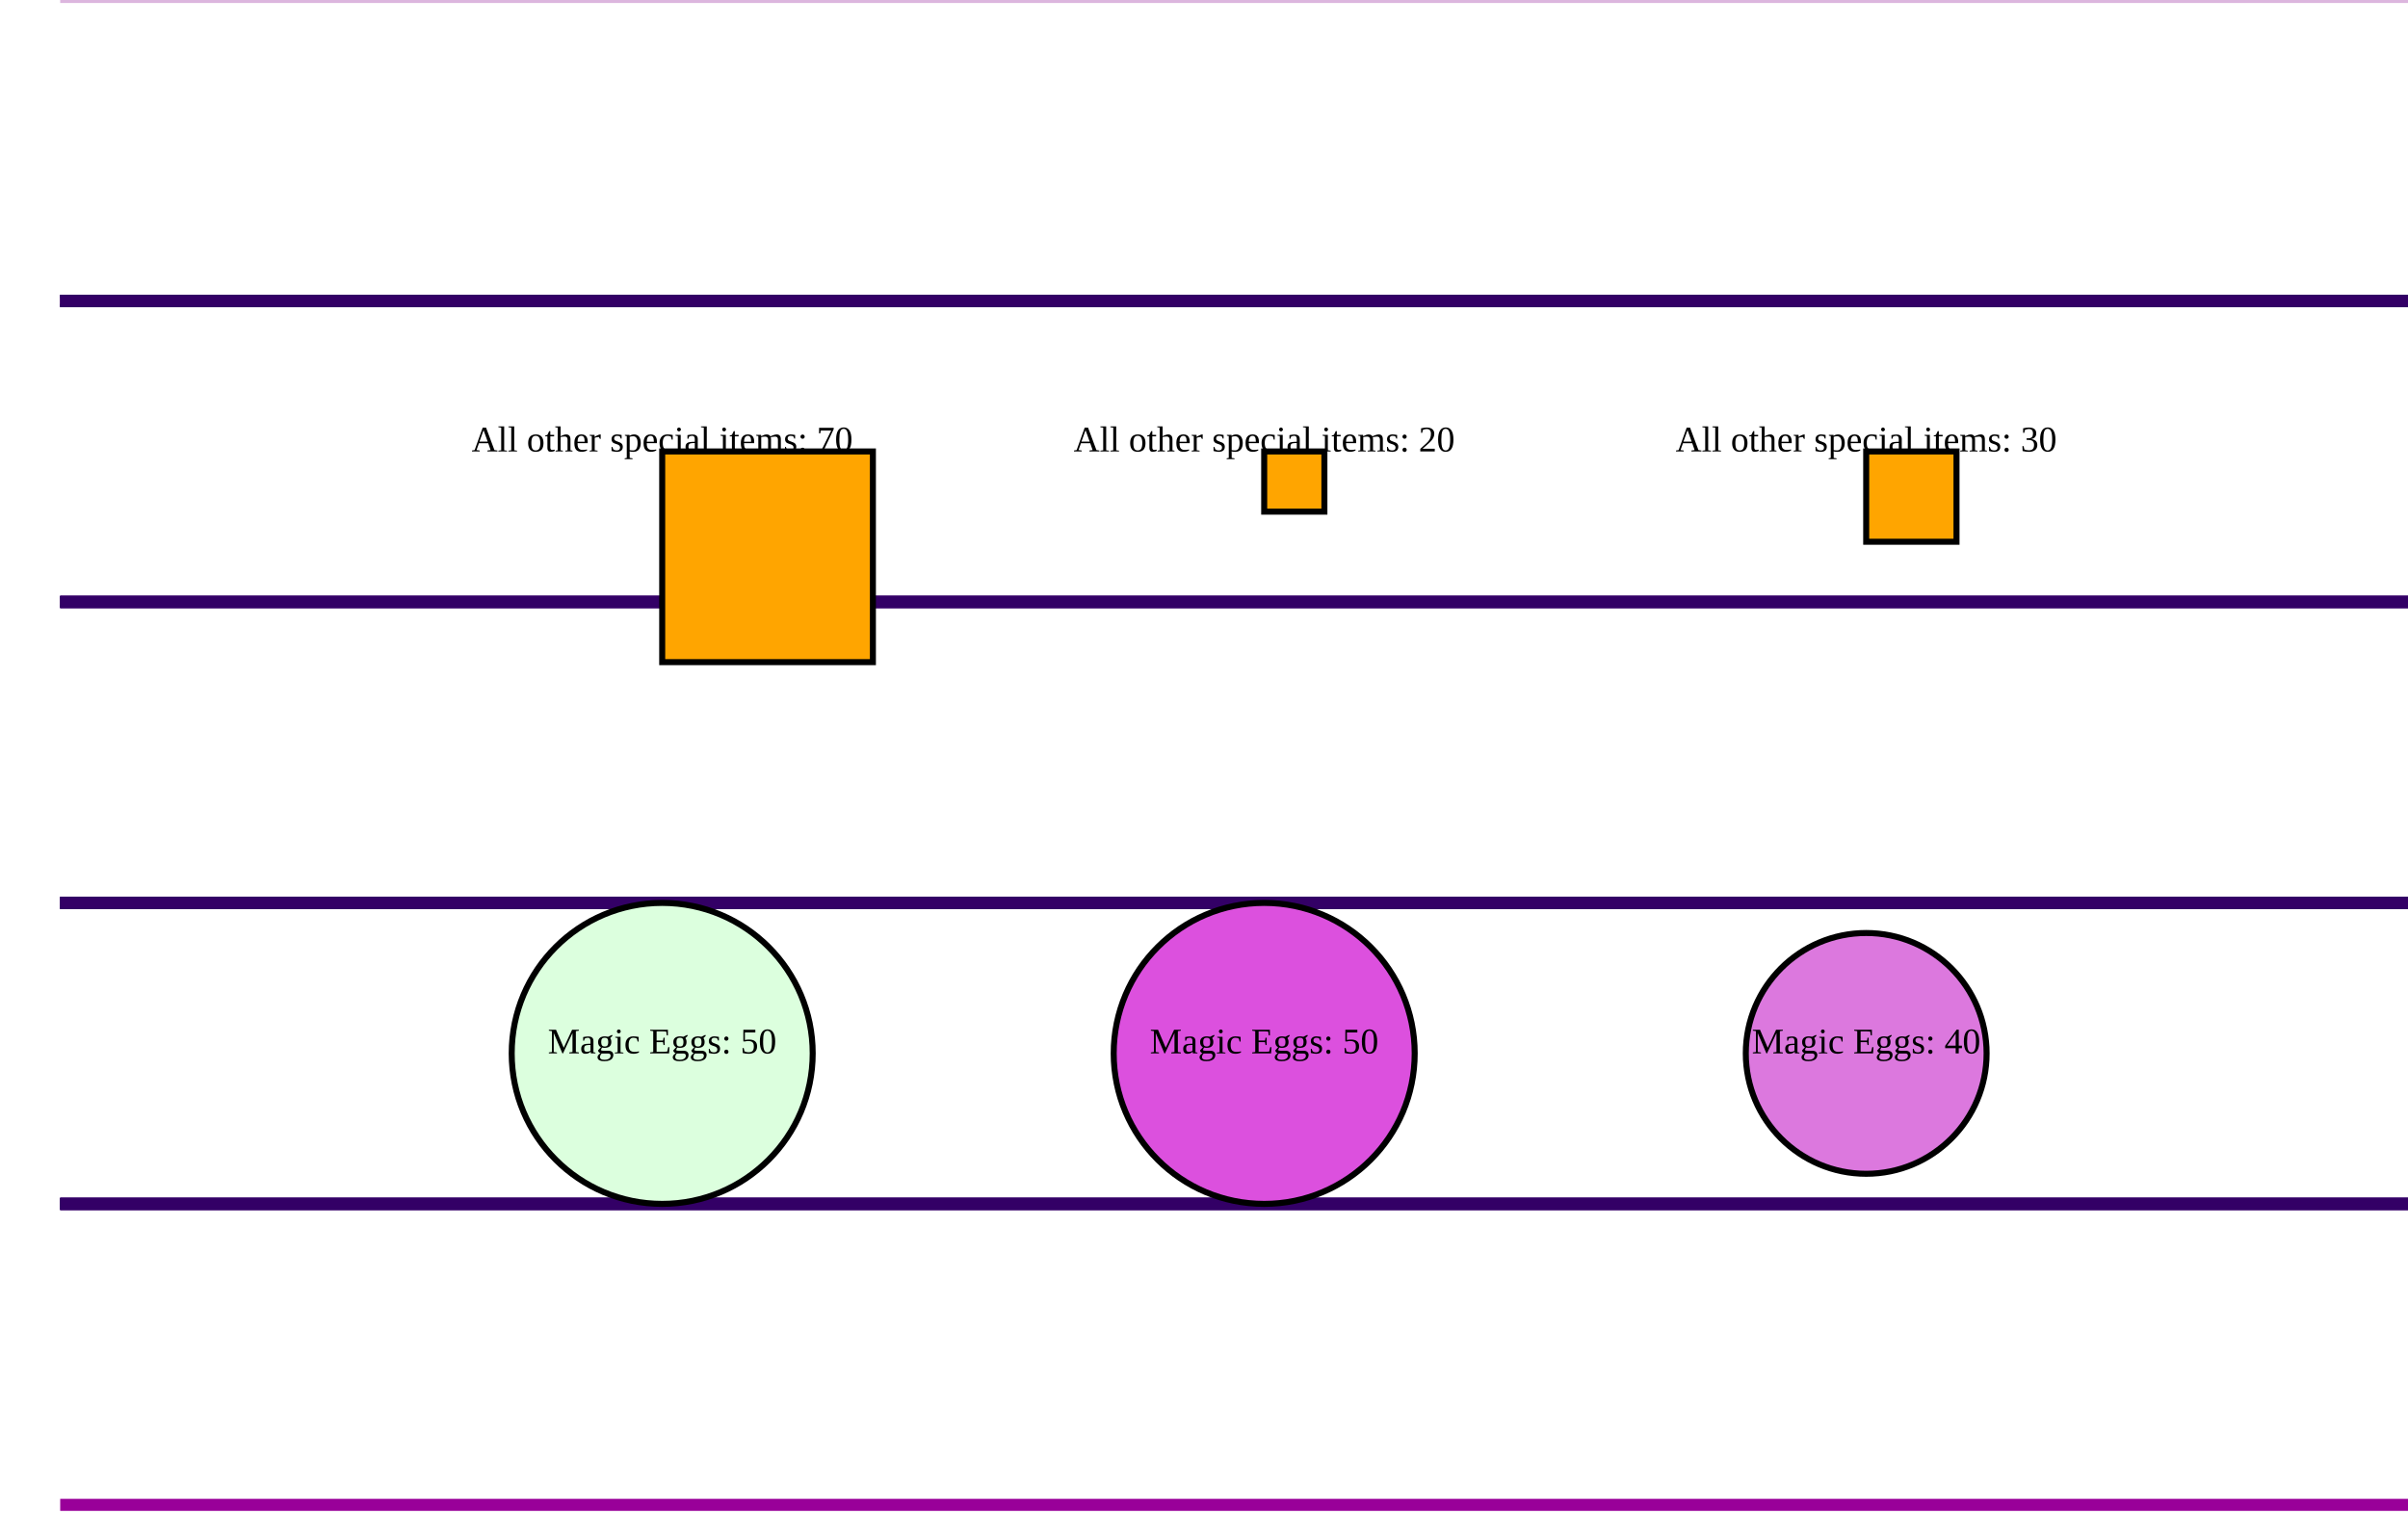
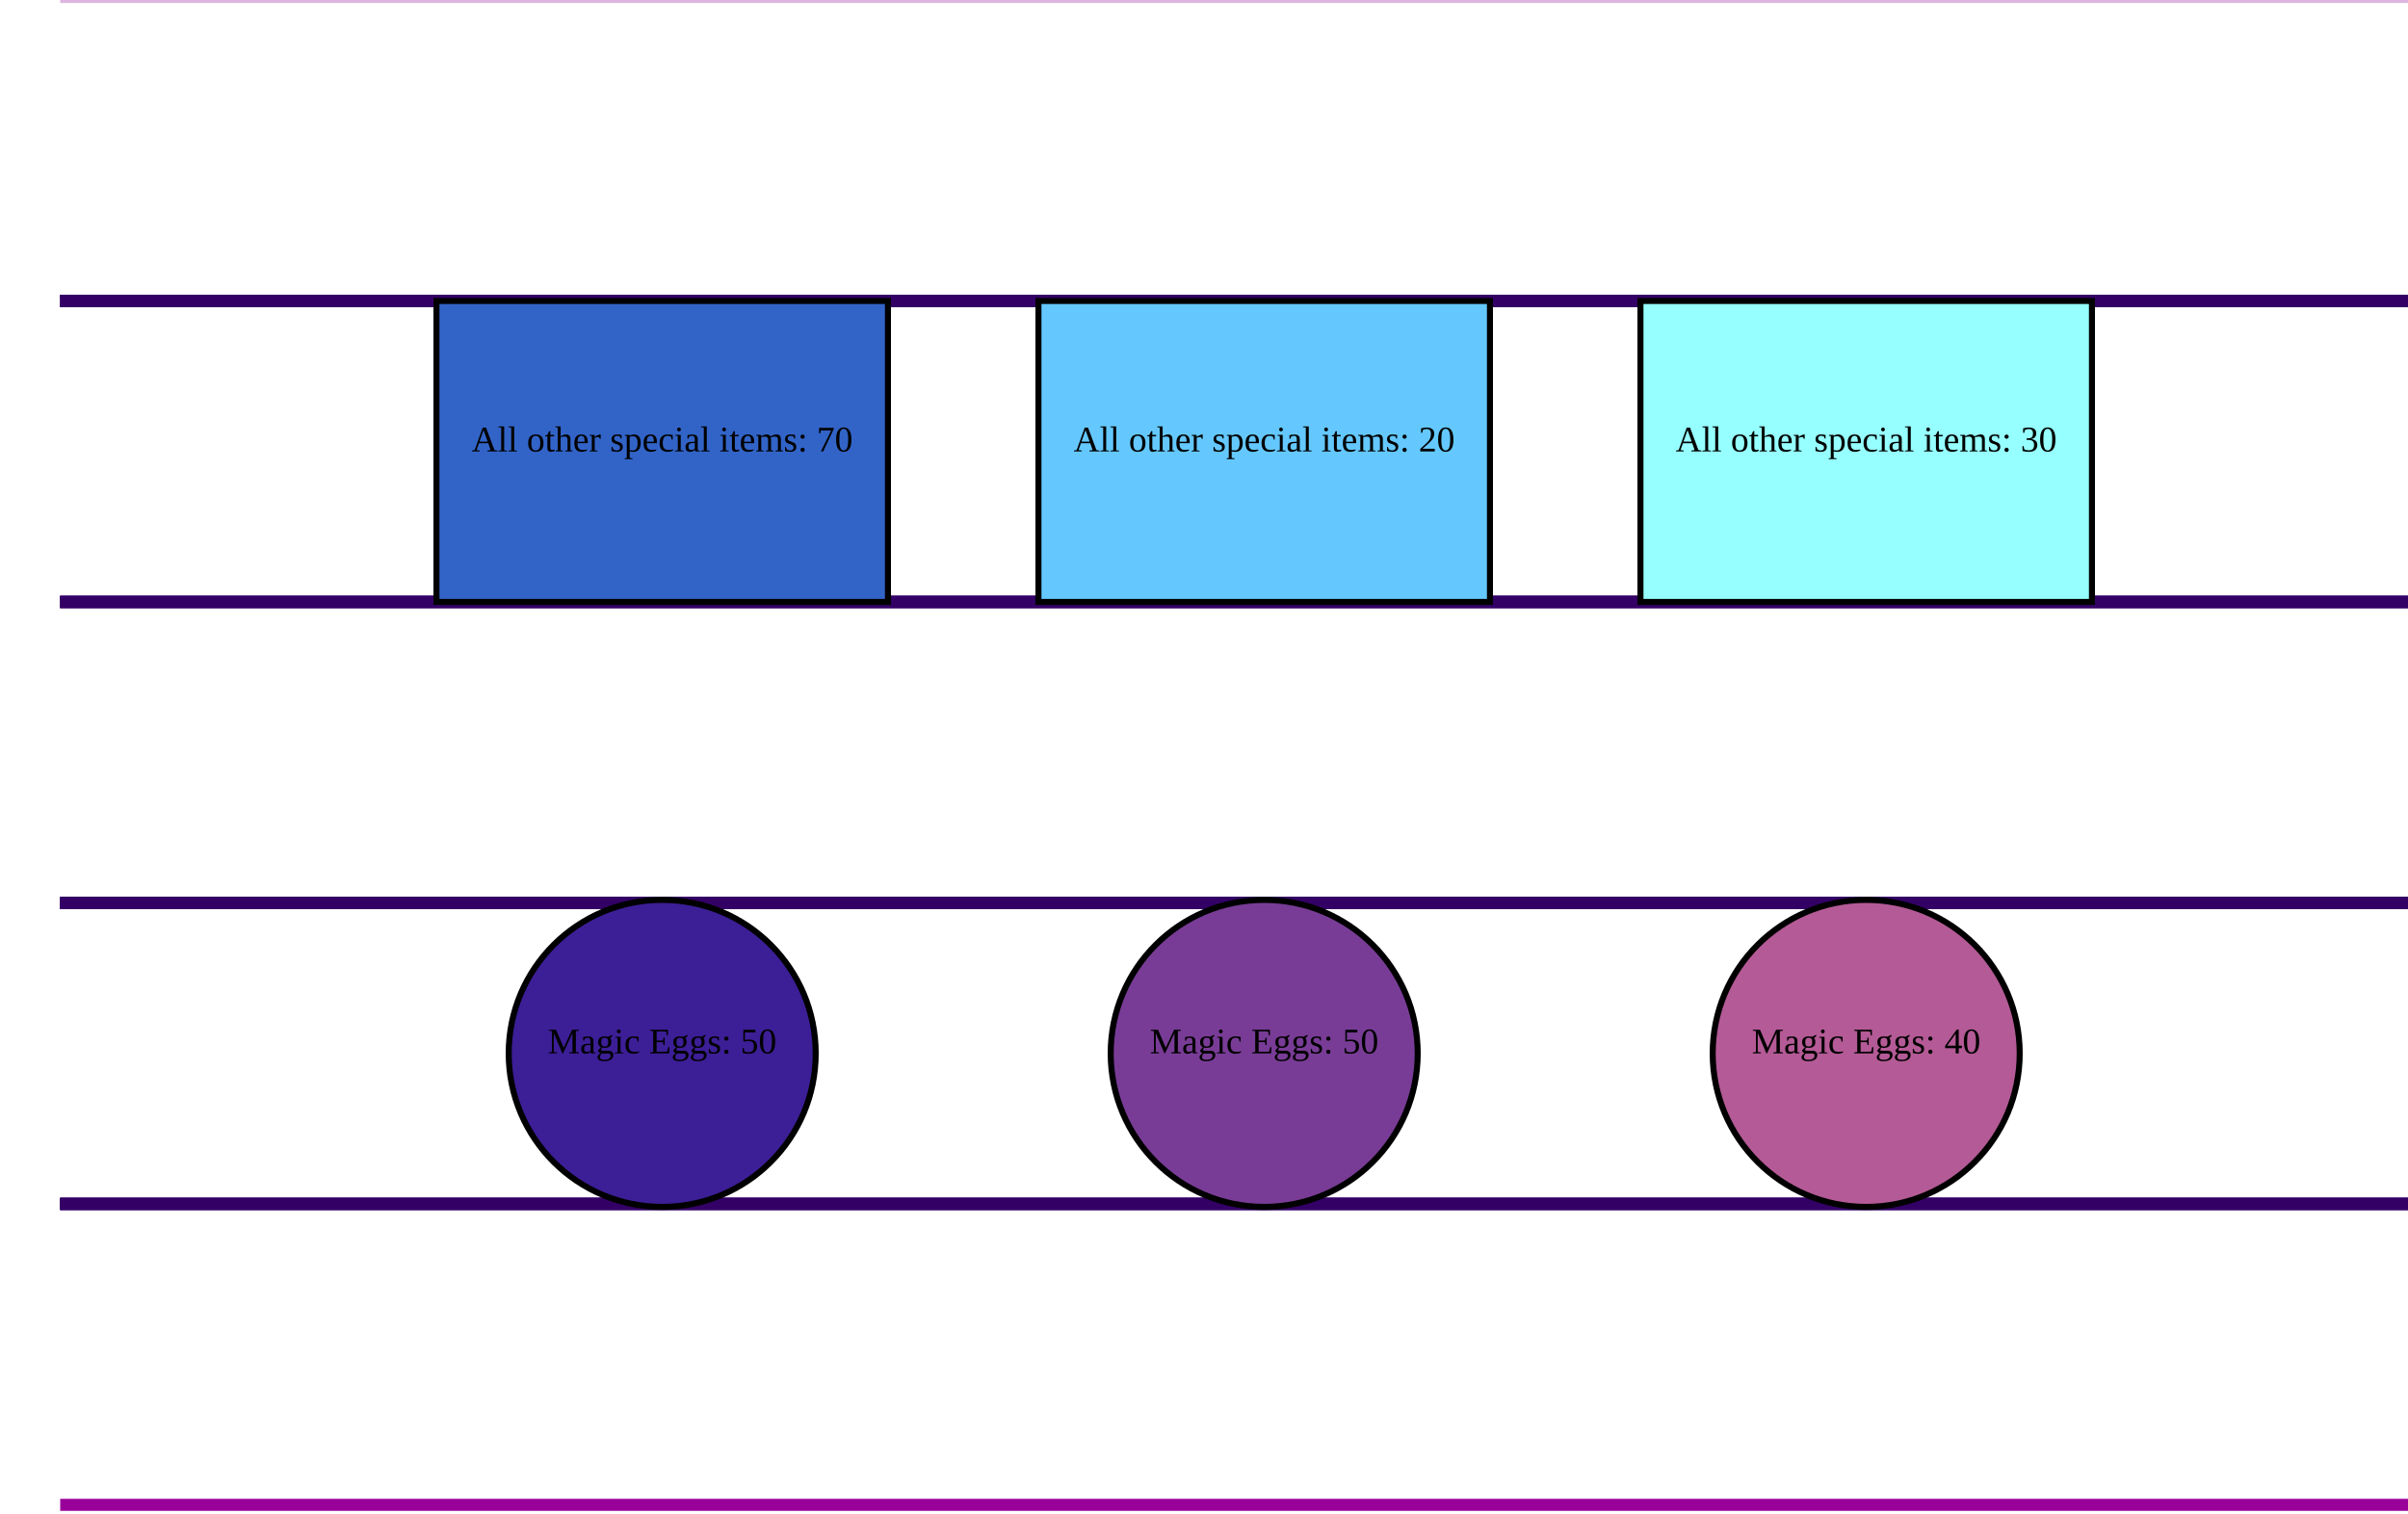
<svg xmlns="http://www.w3.org/2000/svg" width="100%">
  <g transform="translate(20 500)">
    <g>
      <line x1="0" x2="800" y1="0" y2="0" stroke-width="4" stroke="#990099" />
      <line x1="0" x2="800" y1="-100" y2="-100" stroke-width="2" stroke="#dcb6de" />
      <line x2="0" x1="800" y1="-100" y2="-100" stroke-width="4" stroke="#330066" />
      <line x2="0" x1="800" y1="-200" y2="-200" stroke-width="4" stroke="#330066" />
      <line x2="0" x1="800" y1="-300" y2="-300" stroke-width="4" stroke="#330066" />
      <line x2="0" x1="800" y1="-400" y2="-400" stroke-width="4" stroke="#330066" />
      <line x1="0" x2="800" y1="-200" y2="-200" stroke-width="2" stroke="#dcb6de" />
      <line x2="0" x1="800" y1="-100" y2="-100" stroke-width="4" stroke="#330066" />
      <line x2="0" x1="800" y1="-200" y2="-200" stroke-width="4" stroke="#330066" />
      <line x2="0" x1="800" y1="-300" y2="-300" stroke-width="4" stroke="#330066" />
      <line x2="0" x1="800" y1="-400" y2="-400" stroke-width="4" stroke="#330066" />
      <line x1="0" x2="800" y1="-300" y2="-300" stroke-width="2" stroke="#dcb6de" />
      <line x2="0" x1="800" y1="-100" y2="-100" stroke-width="4" stroke="#330066" />
      <line x2="0" x1="800" y1="-200" y2="-200" stroke-width="4" stroke="#330066" />
      <line x2="0" x1="800" y1="-300" y2="-300" stroke-width="4" stroke="#330066" />
      <line x2="0" x1="800" y1="-400" y2="-400" stroke-width="4" stroke="#330066" />
      <line x1="0" x2="800" y1="-400" y2="-400" stroke-width="2" stroke="#dcb6de" />
      <line x2="0" x1="800" y1="-100" y2="-100" stroke-width="4" stroke="#330066" />
      <line x2="0" x1="800" y1="-200" y2="-200" stroke-width="4" stroke="#330066" />
      <line x2="0" x1="800" y1="-300" y2="-300" stroke-width="4" stroke="#330066" />
      <line x2="0" x1="800" y1="-400" y2="-400" stroke-width="4" stroke="#330066" />
      <line x1="0" x2="800" y1="-500" y2="-500" stroke-width="2" stroke="#dcb6de" />
      <line x2="0" x1="800" y1="-100" y2="-100" stroke-width="4" stroke="#330066" />
      <line x2="0" x1="800" y1="-200" y2="-200" stroke-width="4" stroke="#330066" />
      <line x2="0" x1="800" y1="-300" y2="-300" stroke-width="4" stroke="#330066" />
      <line x2="0" x1="800" y1="-400" y2="-400" stroke-width="4" stroke="#330066" />
      <g>
-         <circle cx="200" cy="-150" r="50" fill="rgb(220, 280, 222)" stroke="black" stroke-width="2" />
+         <circle cx="200" cy="-150" r="51" fill="rgb(60, 30, 150)" stroke="black" stroke-width="2" />
        <text x="200" y="-150" text-anchor="middle">Magic Eggs: 50</text>
      </g>
      <g>
-         <rect x="200" y="-350" width="70" height="70" fill="orange" stroke="black" stroke-width="2" />
+         <g transform="translate (-75,-50)">
+           <rect x="200" y="-350" width="150" height="100" fill="rgb(50, 100, 200)" stroke="black" stroke-width="2" />
+         </g>
        <text x="200" y="-350" text-anchor="middle">All other special items: 70</text>
      </g>
      <g>
-         <circle cx="400" cy="-150" r="50" fill="rgb(220, 80, 222)" stroke="black" stroke-width="2" />
+         <circle cx="400" cy="-150" r="51" fill="rgb(120, 60, 150)" stroke="black" stroke-width="2" />
        <text x="400" y="-150" text-anchor="middle">Magic Eggs: 50</text>
      </g>
      <g>
-         <rect x="400" y="-350" width="20" height="20" fill="orange" stroke="black" stroke-width="2" />
+         <g transform="translate (-75,-50)">
+           <rect x="400" y="-350" width="150" height="100" fill="rgb(100, 200, 400)" stroke="black" stroke-width="2" />
+         </g>
        <text x="400" y="-350" text-anchor="middle">All other special items: 20</text>
      </g>
      <g>
-         <circle cx="600" cy="-150" r="40" fill="rgb(220, 120, 222)" stroke="black" stroke-width="2" />
+         <circle cx="600" cy="-150" r="51" fill="rgb(180, 90, 150)" stroke="black" stroke-width="2" />
        <text x="600" y="-150" text-anchor="middle">Magic Eggs: 40</text>
      </g>
      <g>
-         <rect x="600" y="-350" width="30" height="30" fill="orange" stroke="black" stroke-width="2" />
+         <g transform="translate (-75,-50)">
+           <rect x="600" y="-350" width="150" height="100" fill="rgb(150, 300, 600)" stroke="black" stroke-width="2" />
+         </g>
        <text x="600" y="-350" text-anchor="middle">All other special items: 30</text>
      </g>
    </g>
  </g>
</svg>
